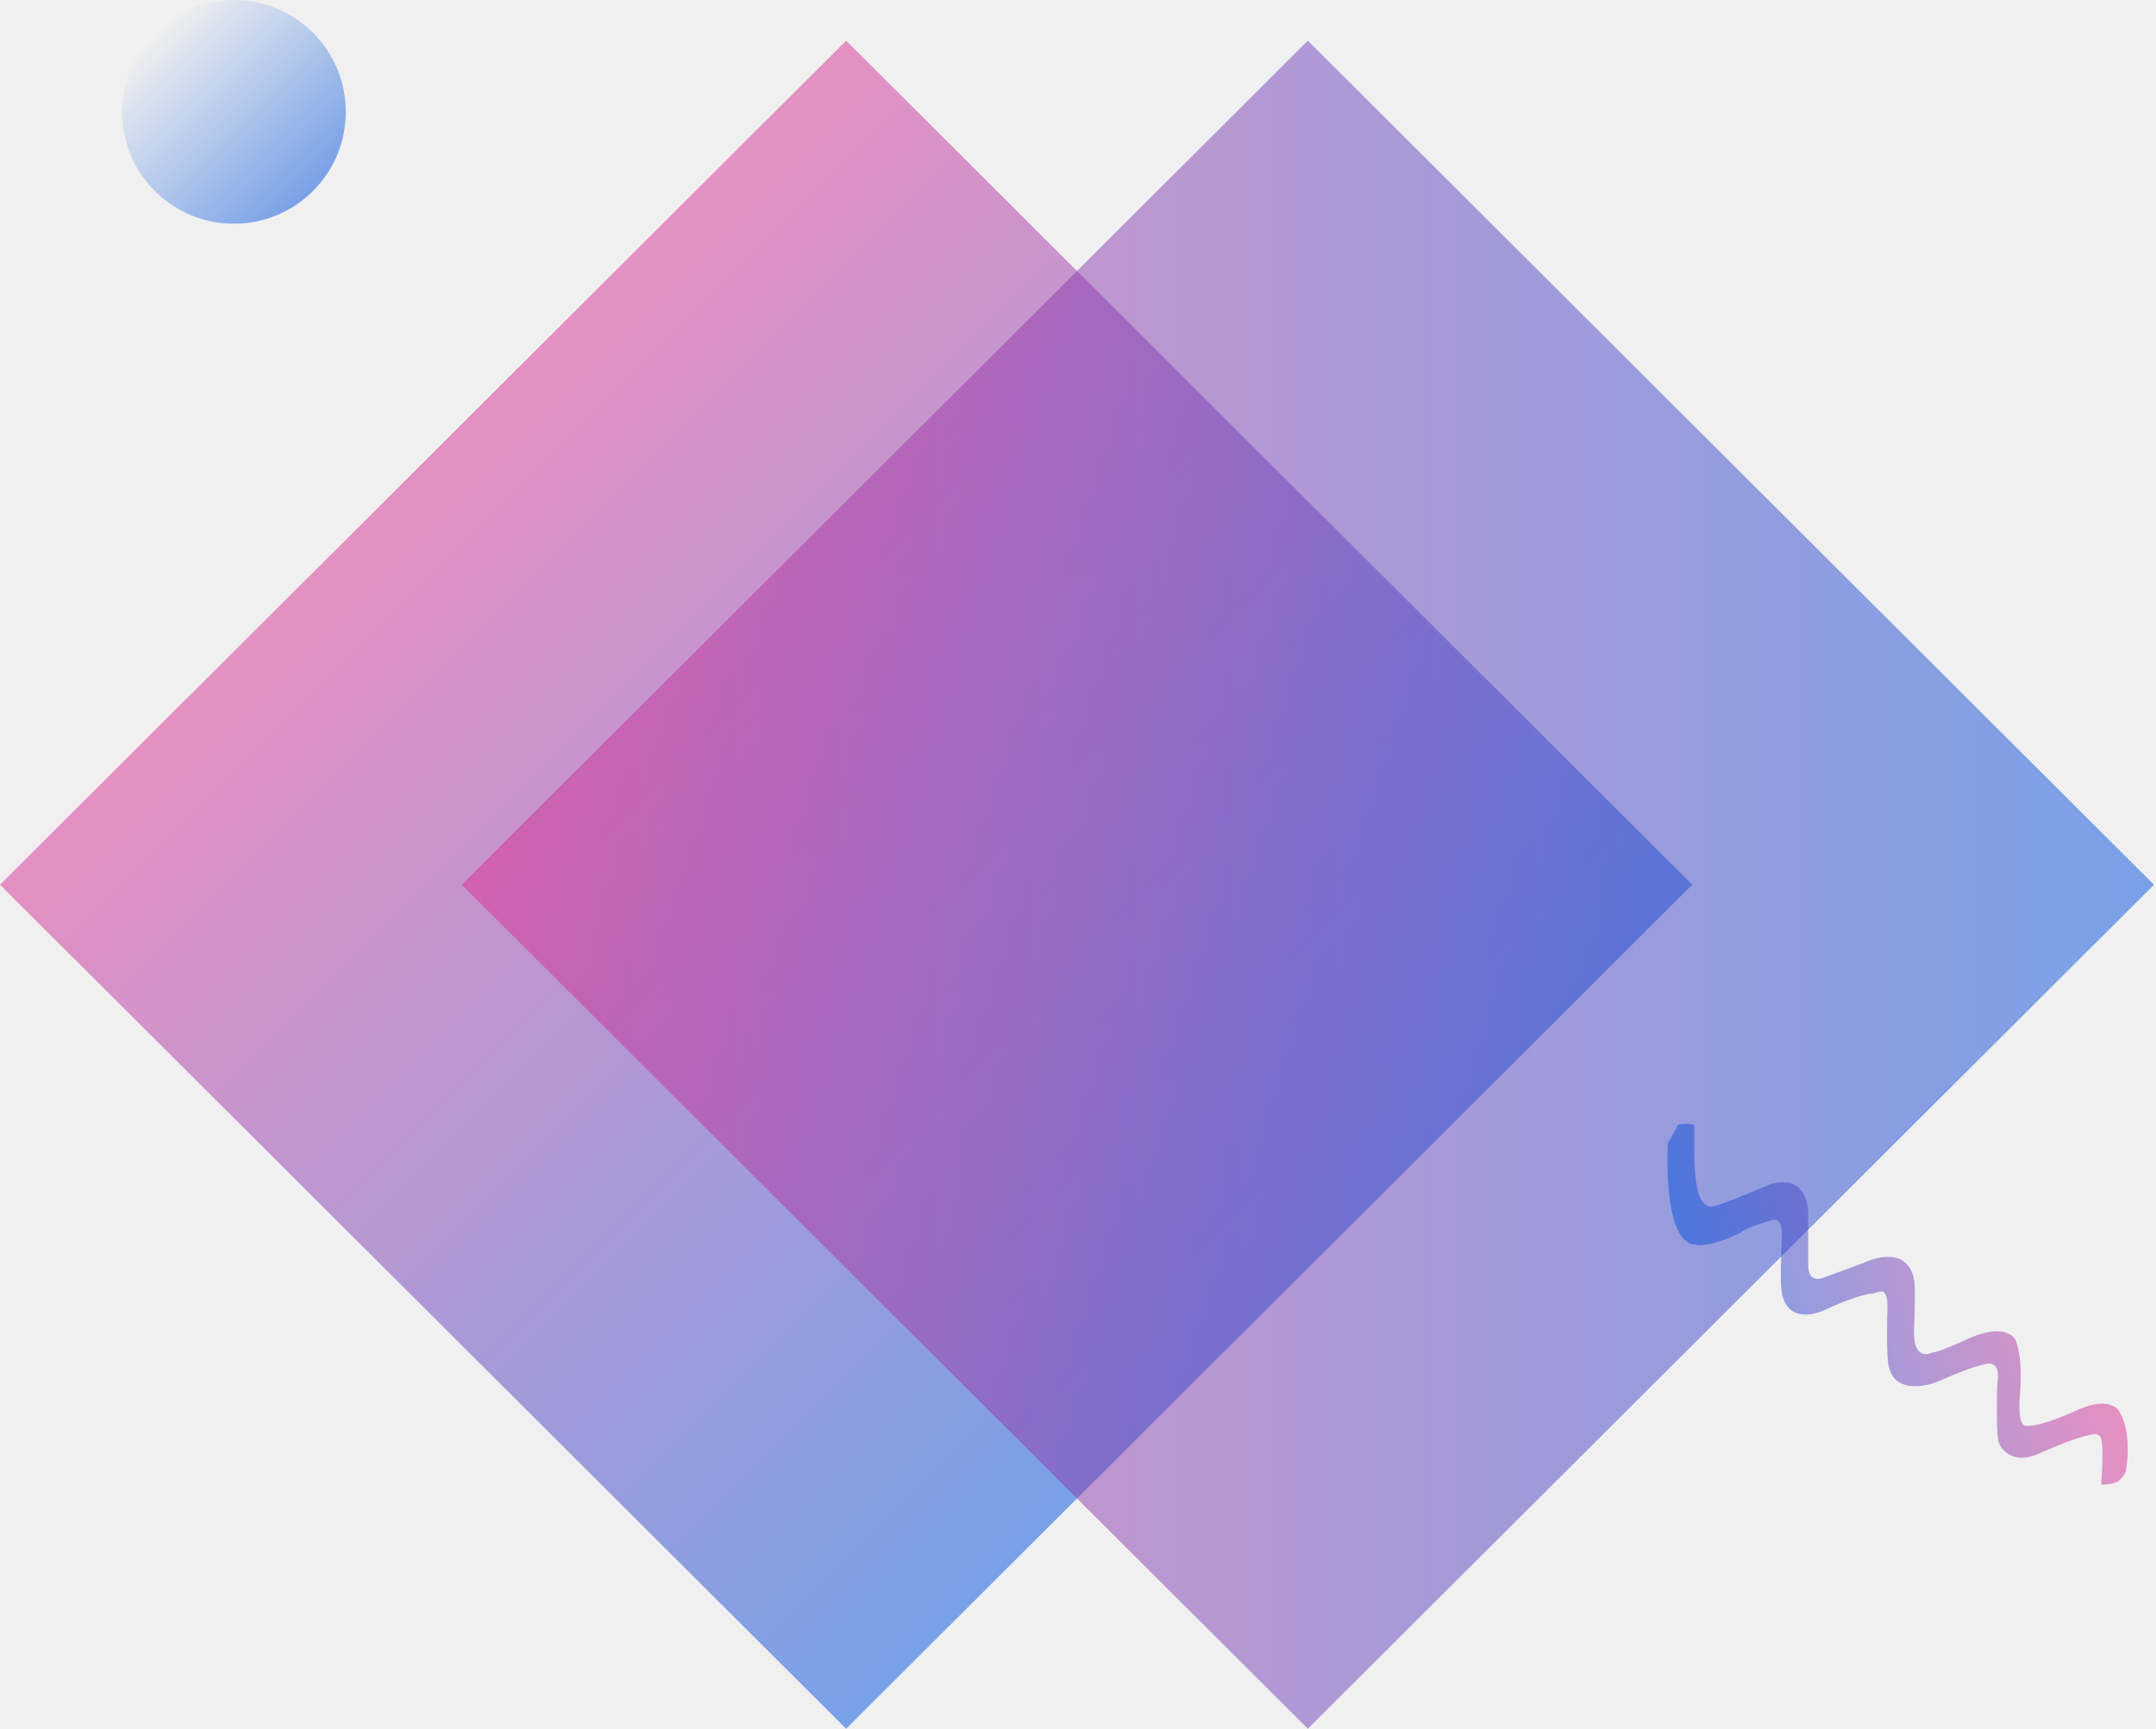
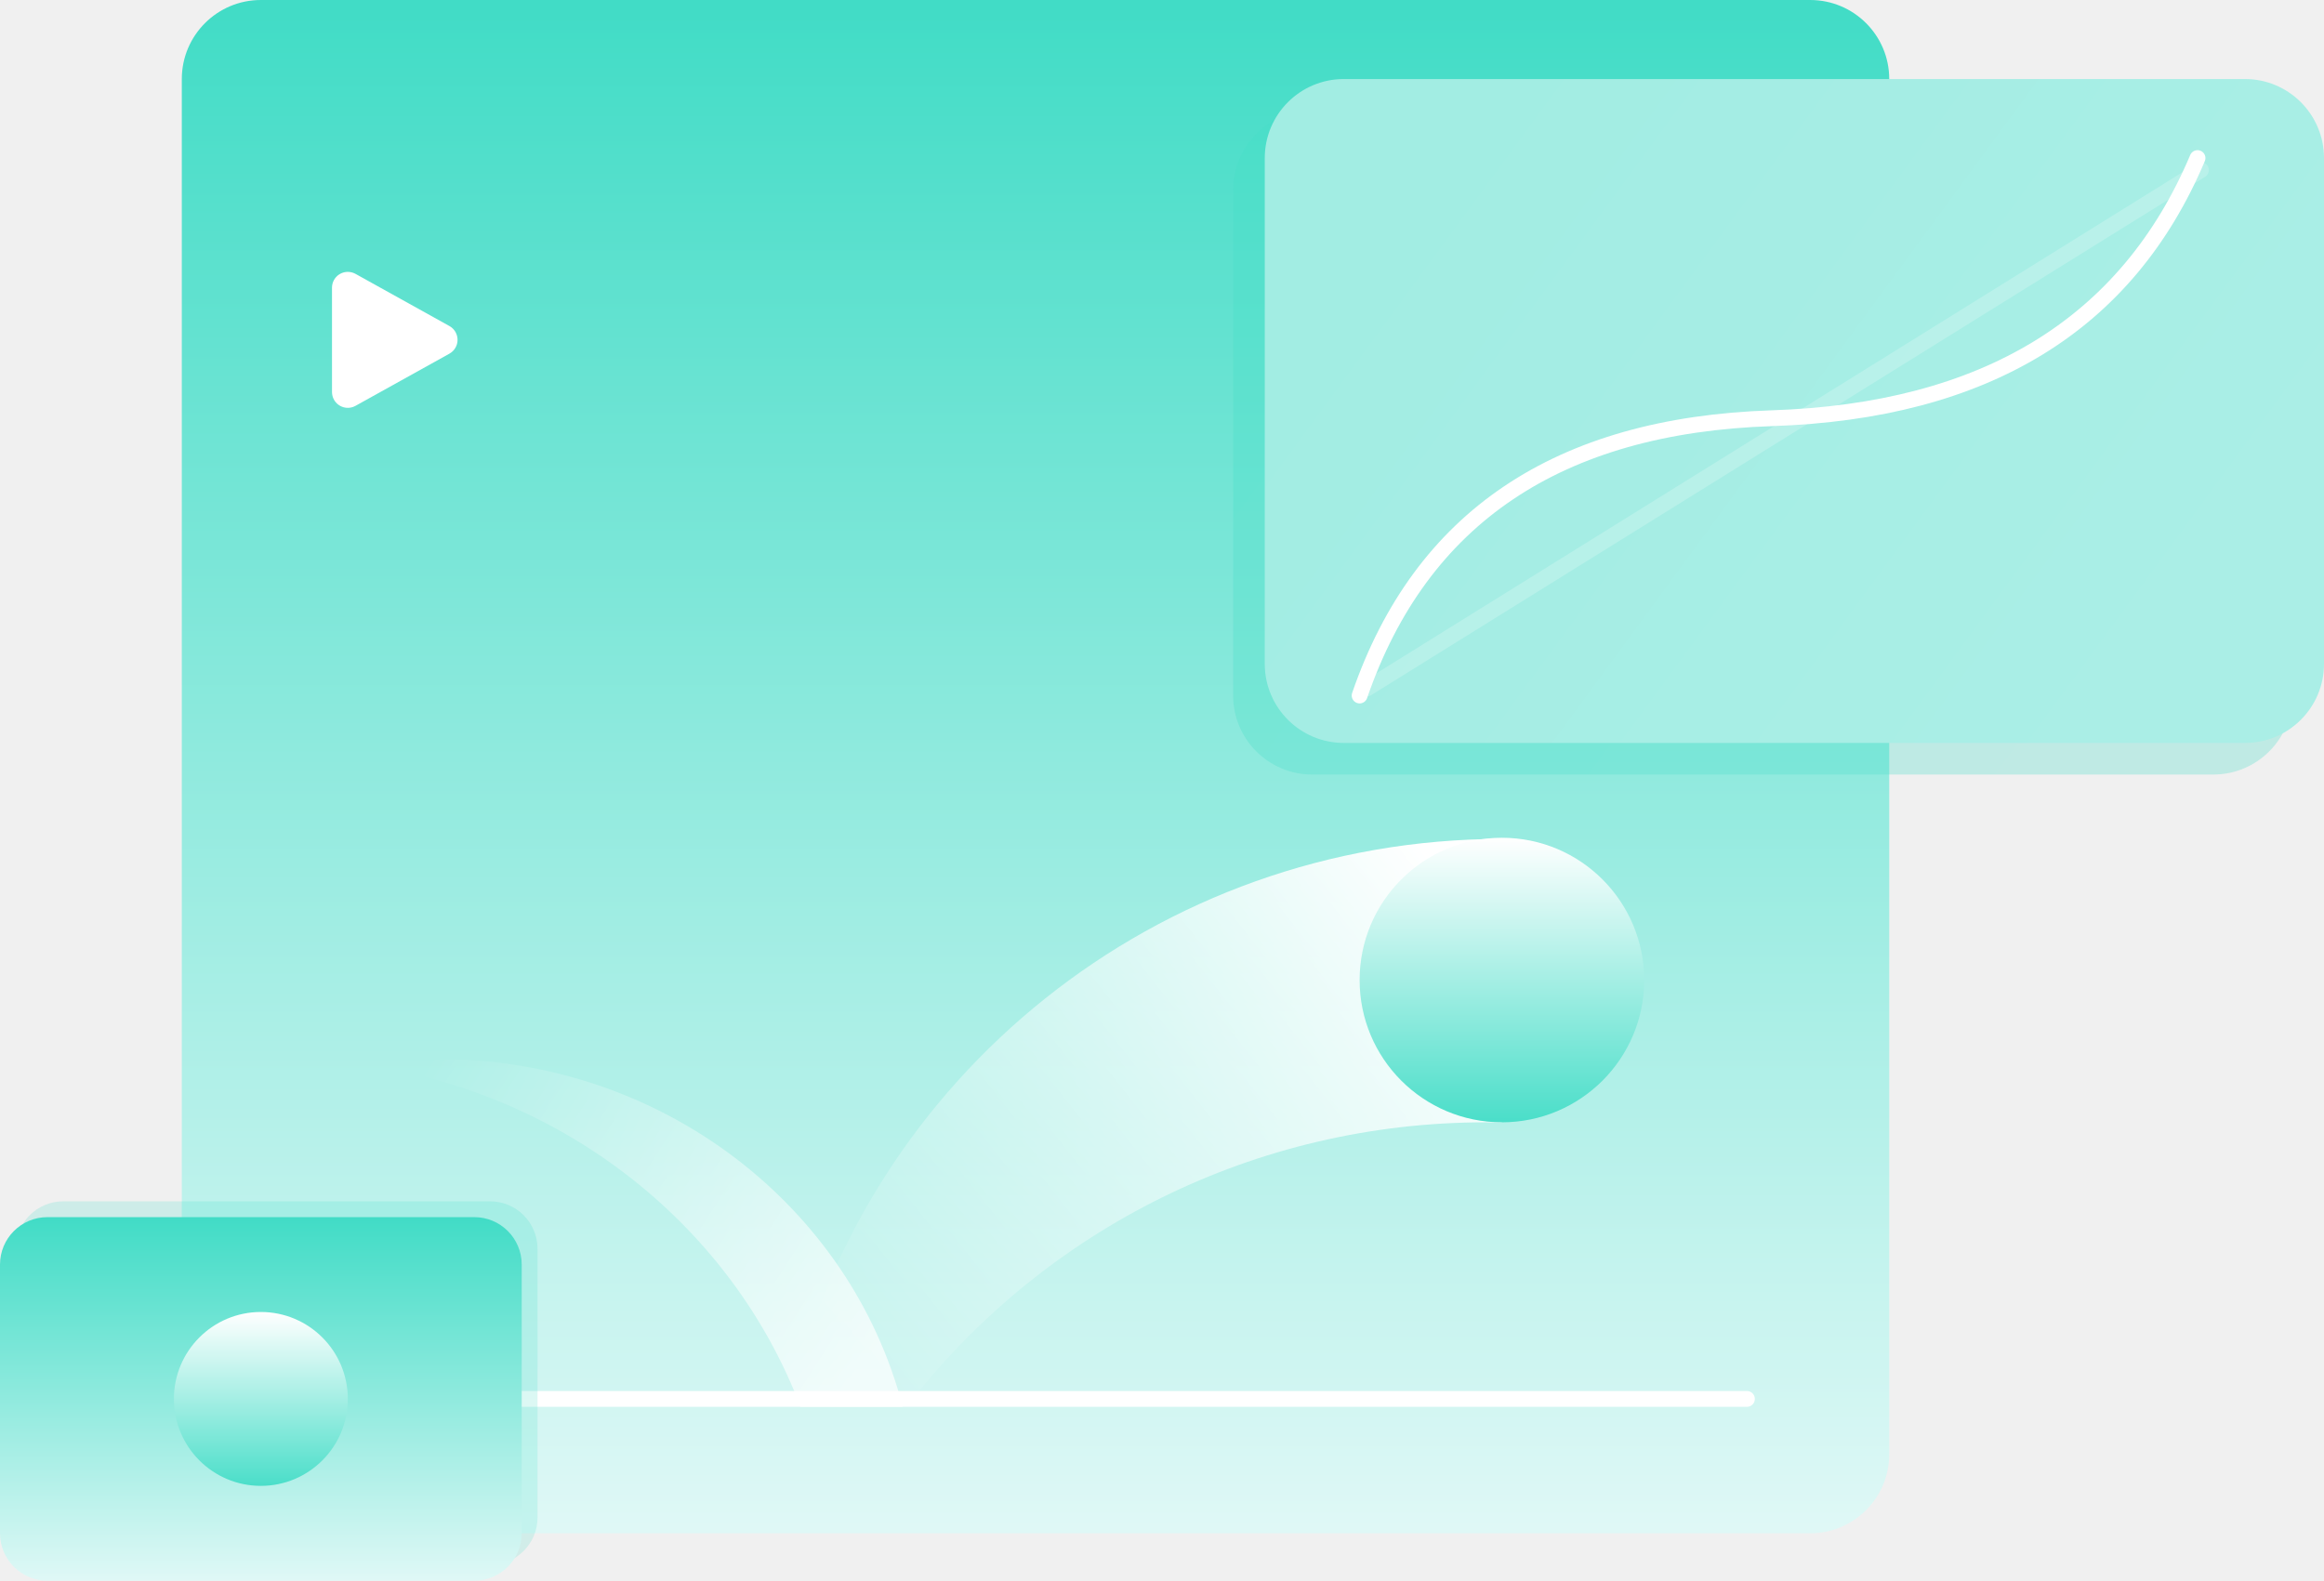
- <svg xmlns="http://www.w3.org/2000/svg" version="1.1" id="图层_1" x="0px" y="0px" viewBox="0 0 106 85" style="enable-background:new 0 0 106 85;" xml:space="preserve">
-   <style type="text/css">
- 	.st0{opacity:0.5;fill:url(#Rectangle-Copy-4_1_);}
- 	.st1{opacity:0.5;fill:url(#Rectangle-Copy-5_1_);}
- 	.st2{opacity:0.5;fill:url(#Path_1_);}
- 	.st3{opacity:0.5;fill:url(#Oval_1_);}
- </style>
-   <g id="Page-1">
-     <g id="_x30_1-首页" transform="translate(-501, -1277)">
-       <g id="Group-8" transform="translate(432, 840)">
-         <g id="Group-28" transform="translate(39, 118)">
-           <g id="Group-7" transform="translate(0, 276)">
-             <g id="Group-22">
-               <g id="Home_icon_animation" transform="translate(30, 40)">
-                 <linearGradient id="Rectangle-Copy-4_1_" gradientUnits="userSpaceOnUse" x1="-445.632" y1="535.147" x2="-445.632" y2="534.147" gradientTransform="matrix(41.6025 -41.6025 -41.6025 -41.6025 40823.707 3749.772)">
-                   <stop offset="0" style="stop-color:#DB2F94" />
-                   <stop offset="1" style="stop-color:#0051DE" />
-                 </linearGradient>
-                 <polygon id="Rectangle-Copy-4" class="st0" points="0,46.5 41.6,5 83.2,46.5 41.6,88        " />
-                 <linearGradient id="Rectangle-Copy-5_1_" gradientUnits="userSpaceOnUse" x1="22.743" y1="46.519" x2="105.948" y2="46.519">
-                   <stop offset="0" style="stop-color:#DB2F94" />
-                   <stop offset="1" style="stop-color:#0051DE" />
-                 </linearGradient>
-                 <polygon id="Rectangle-Copy-5" class="st1" points="22.7,46.5 64.3,5 105.9,46.5 64.3,88        " />
-                 <linearGradient id="Path_1_" gradientUnits="userSpaceOnUse" x1="-420.418" y1="562.605" x2="-420.418" y2="561.605" gradientTransform="matrix(5.7463 21.4453 18.1801 -4.8713 -7710.045 11821.62)">
-                   <stop offset="0" style="stop-color:#DB2F94" />
-                   <stop offset="1" style="stop-color:#0051DE" />
-                 </linearGradient>
-                 <path id="Path" class="st2" d="M82,59.2c0,0-0.3,5,1.4,5c0,0,0.5,0.2,2.2-0.6c0,0,0.1-0.2,1.5-0.6c0,0,0.6-0.3,0.5,1         c0,0-0.1,2.2,0,2.5c0,0,0.1,1.6,1.9,1c0,0,1.9-0.9,2.6-0.9c0,0,0.3-0.1,0.4-0.1c0,0,0.3-0.1,0.3,0.8c0,0-0.1,2.6,0.1,3         c0,0,0.2,1.3,2.2,0.7c0,0,1.8-0.8,2.4-0.9c0,0,0.9-0.4,0.7,0.9c0,0-0.1,2.7,0.1,3c0,0,0.5,1.2,2.1,0.4c0,0,2.7-1.2,2.8-0.8         c0,0,0.3-0.2,0.1,2.4c0,0,0.4,0,0.7-0.1c0.3-0.1,0.5-0.5,0.5-0.5s0.4-1.8-0.3-3c0,0-0.4-0.8-2-0.1c0,0-1.9,0.9-2.6,0.8         c0,0-0.4,0.1-0.3-1.4c0,0,0.2-1.8-0.2-2.8c0,0-0.4-1-2.5,0c0,0-1.3,0.6-1.6,0.6c0,0-0.9,0.5-0.9-1c0,0,0.1-2.3,0-2.6         c0,0-0.2-1.8-2.5-0.8c0,0-1.6,0.6-1.9,0.7c0,0-0.8,0.4-0.8-0.6c0,0,0-1.7,0-2.3c0,0,0.2-2.2-1.8-1.7c0,0-2.1,0.9-2.8,1.1         c0,0-0.7,0.3-0.9-1.1c0,0-0.1-0.6-0.1-1.4c0-0.5,0-1.5,0-1.5s-0.4-0.1-0.8,0C82.2,58.9,82,59.2,82,59.2L82,59.2z" />
-                 <linearGradient id="Oval_1_" gradientUnits="userSpaceOnUse" x1="-446.202" y1="488.404" x2="-446.202" y2="487.404" gradientTransform="matrix(7.8391 -7.8391 -7.8391 -7.8391 7334.106 335.4546)">
-                   <stop offset="0" style="stop-color:#0051DE;stop-opacity:0" />
-                   <stop offset="1" style="stop-color:#0051DE" />
-                 </linearGradient>
-                 <circle id="Oval" class="st3" cx="11.5" cy="8.5" r="5.5" />
-               </g>
+ <svg xmlns="http://www.w3.org/2000/svg" width="147px" height="100px" viewBox="0 0 147 100" version="1.1">
+   <defs>
+     <linearGradient x1="50%" y1="0%" x2="50%" y2="100%" id="linearGradient-1">
+       <stop stop-color="#41DCC6" offset="0%" />
+       <stop stop-color="#DFF8F6" offset="100%" />
+     </linearGradient>
+     <linearGradient x1="0%" y1="29.187%" x2="100%" y2="70.813%" id="linearGradient-2">
+       <stop stop-color="#FFFFFF" stop-opacity="0" offset="0%" />
+       <stop stop-color="#FFFFFF" offset="100%" />
+     </linearGradient>
+     <linearGradient x1="100%" y1="81.004%" x2="0%" y2="18.996%" id="linearGradient-3">
+       <stop stop-color="#FFFFFF" stop-opacity="0" offset="0%" />
+       <stop stop-color="#FFFFFF" offset="100%" />
+     </linearGradient>
+     <linearGradient x1="50%" y1="0%" x2="50%" y2="100%" id="linearGradient-4">
+       <stop stop-color="#FFFFFF" offset="0%" />
+       <stop stop-color="#4ADEC9" offset="100%" />
+     </linearGradient>
+     <linearGradient x1="50%" y1="0%" x2="50%" y2="100%" id="linearGradient-5">
+       <stop stop-color="#41DCC6" offset="0%" />
+       <stop stop-color="#58E0CD" offset="100%" />
+     </linearGradient>
+     <linearGradient x1="50%" y1="0%" x2="50%" y2="100%" id="linearGradient-6">
+       <stop stop-color="#41DCC6" offset="0%" />
+       <stop stop-color="#DFF8F6" offset="100%" />
+     </linearGradient>
+     <linearGradient x1="7.556%" y1="30.352%" x2="92.626%" y2="69.648%" id="linearGradient-7">
+       <stop stop-color="#44DDC7" offset="0%" />
+       <stop stop-color="#4CDEC9" offset="100%" />
+     </linearGradient>
+     <linearGradient x1="7.556%" y1="30.352%" x2="92.626%" y2="69.648%" id="linearGradient-8">
+       <stop stop-color="#A2EDE3" offset="0%" />
+       <stop stop-color="#AAEEE6" offset="100%" />
+     </linearGradient>
+   </defs>
+   <g id="Page-1" stroke="none" stroke-width="1" fill="none" fill-rule="evenodd">
+     <g id="01-首页" transform="translate(-489, -1273)">
+       <g id="Group-10" transform="translate(471, 958)">
+         <g id="Home_icon_animation" transform="translate(18, 315)">
+           <g id="Group-45" transform="translate(11, 0)">
+             <rect id="Rectangle" fill="url(#linearGradient-1)" fill-rule="nonzero" x="0.5" y="0" width="108" height="97" rx="5" />
+             <rect id="Rectangle" fill="#FFFFFF" opacity="0.5" x="71" y="27" width="33" height="4" rx="2" />
+             <rect id="Rectangle-Copy-12" fill="#FFFFFF" opacity="0.5" x="86" y="34" width="18" height="4" rx="2" />
+             <path d="M15.374,18.573 L18.675,24.514 C18.943,24.997 18.769,25.606 18.286,25.874 C18.138,25.957 17.97,26 17.8,26 L11.2,26 C10.647,26 10.2,25.552 10.2,25 C10.2,24.83 10.243,24.663 10.325,24.514 L13.626,18.573 C13.894,18.091 14.503,17.917 14.986,18.185 C15.149,18.276 15.283,18.41 15.374,18.573 Z" id="Triangle" fill="#FFFFFF" transform="translate(14.5, 21.5) rotate(-270) translate(-14.5, -21.5) " />
+             <g id="Group-36" transform="translate(10, 53)">
+               <rect id="Rectangle" fill="#FFFFFF" x="0" y="35" width="90" height="1" rx="0.5" />
+               <path d="M6.752,14 C20.922,14 32.816,23.362 36.101,36.001 L29.635,36.001 C25.319,24.645 14.789,16.164 2,14.358 C3.548,14.122 5.135,14 6.752,14 Z" id="Combined-Shape" fill="url(#linearGradient-2)" opacity="0.7" />
+               <path d="M29.013,0.073 C50.881,0.073 69.201,15.191 74.001,35.499 L66.273,35.5 C57.855,24.847 44.742,18 30.013,18 C29.679,18 29.345,18.004 29.012,18.011 L29.013,0.073 L29.013,0.073 Z" id="Combined-Shape-Copy-2" fill="url(#linearGradient-3)" transform="translate(51.50662, 17.78648) scale(-1, 1) translate(-51.50662, -17.78648) " />
+               <circle id="Oval" fill="url(#linearGradient-4)" fill-rule="nonzero" cx="74" cy="9" r="9" />
            </g>
+           </g>
+           <g id="Group-45-Copy" transform="translate(0, 76)" fill-rule="nonzero">
+             <rect id="Rectangle" fill="url(#linearGradient-5)" opacity="0.2" x="1" y="0" width="33" height="23" rx="3" />
+             <rect id="Rectangle-Copy-14" fill="url(#linearGradient-6)" x="0" y="1" width="33" height="23" rx="3" />
+             <circle id="Oval" fill="url(#linearGradient-4)" cx="16.5" cy="12.5" r="5.5" />
+           </g>
+           <g id="Group-43" transform="translate(78, 5)">
+             <rect id="Rectangle-Copy-88" fill="url(#linearGradient-7)" opacity="0.3" x="0" y="2" width="67" height="42" rx="5" />
+             <rect id="Rectangle-Copy-94" fill="url(#linearGradient-8)" x="2" y="0" width="67" height="42" rx="5" />
+             <path d="M8,39 C11.873,27.751 20.562,21.903 34.069,21.458 C47.575,21.013 56.552,15.527 61,5" id="Path-16" stroke="#FFFFFF" stroke-linecap="round" stroke-linejoin="round" />
+             <path d="M8.466,38.553 L61.215,5.759" id="Line-3" stroke="#FFFFFF" opacity="0.2" stroke-linecap="round" stroke-linejoin="round" />
          </g>
        </g>
      </g>
    </g>
  </g>
</svg>
